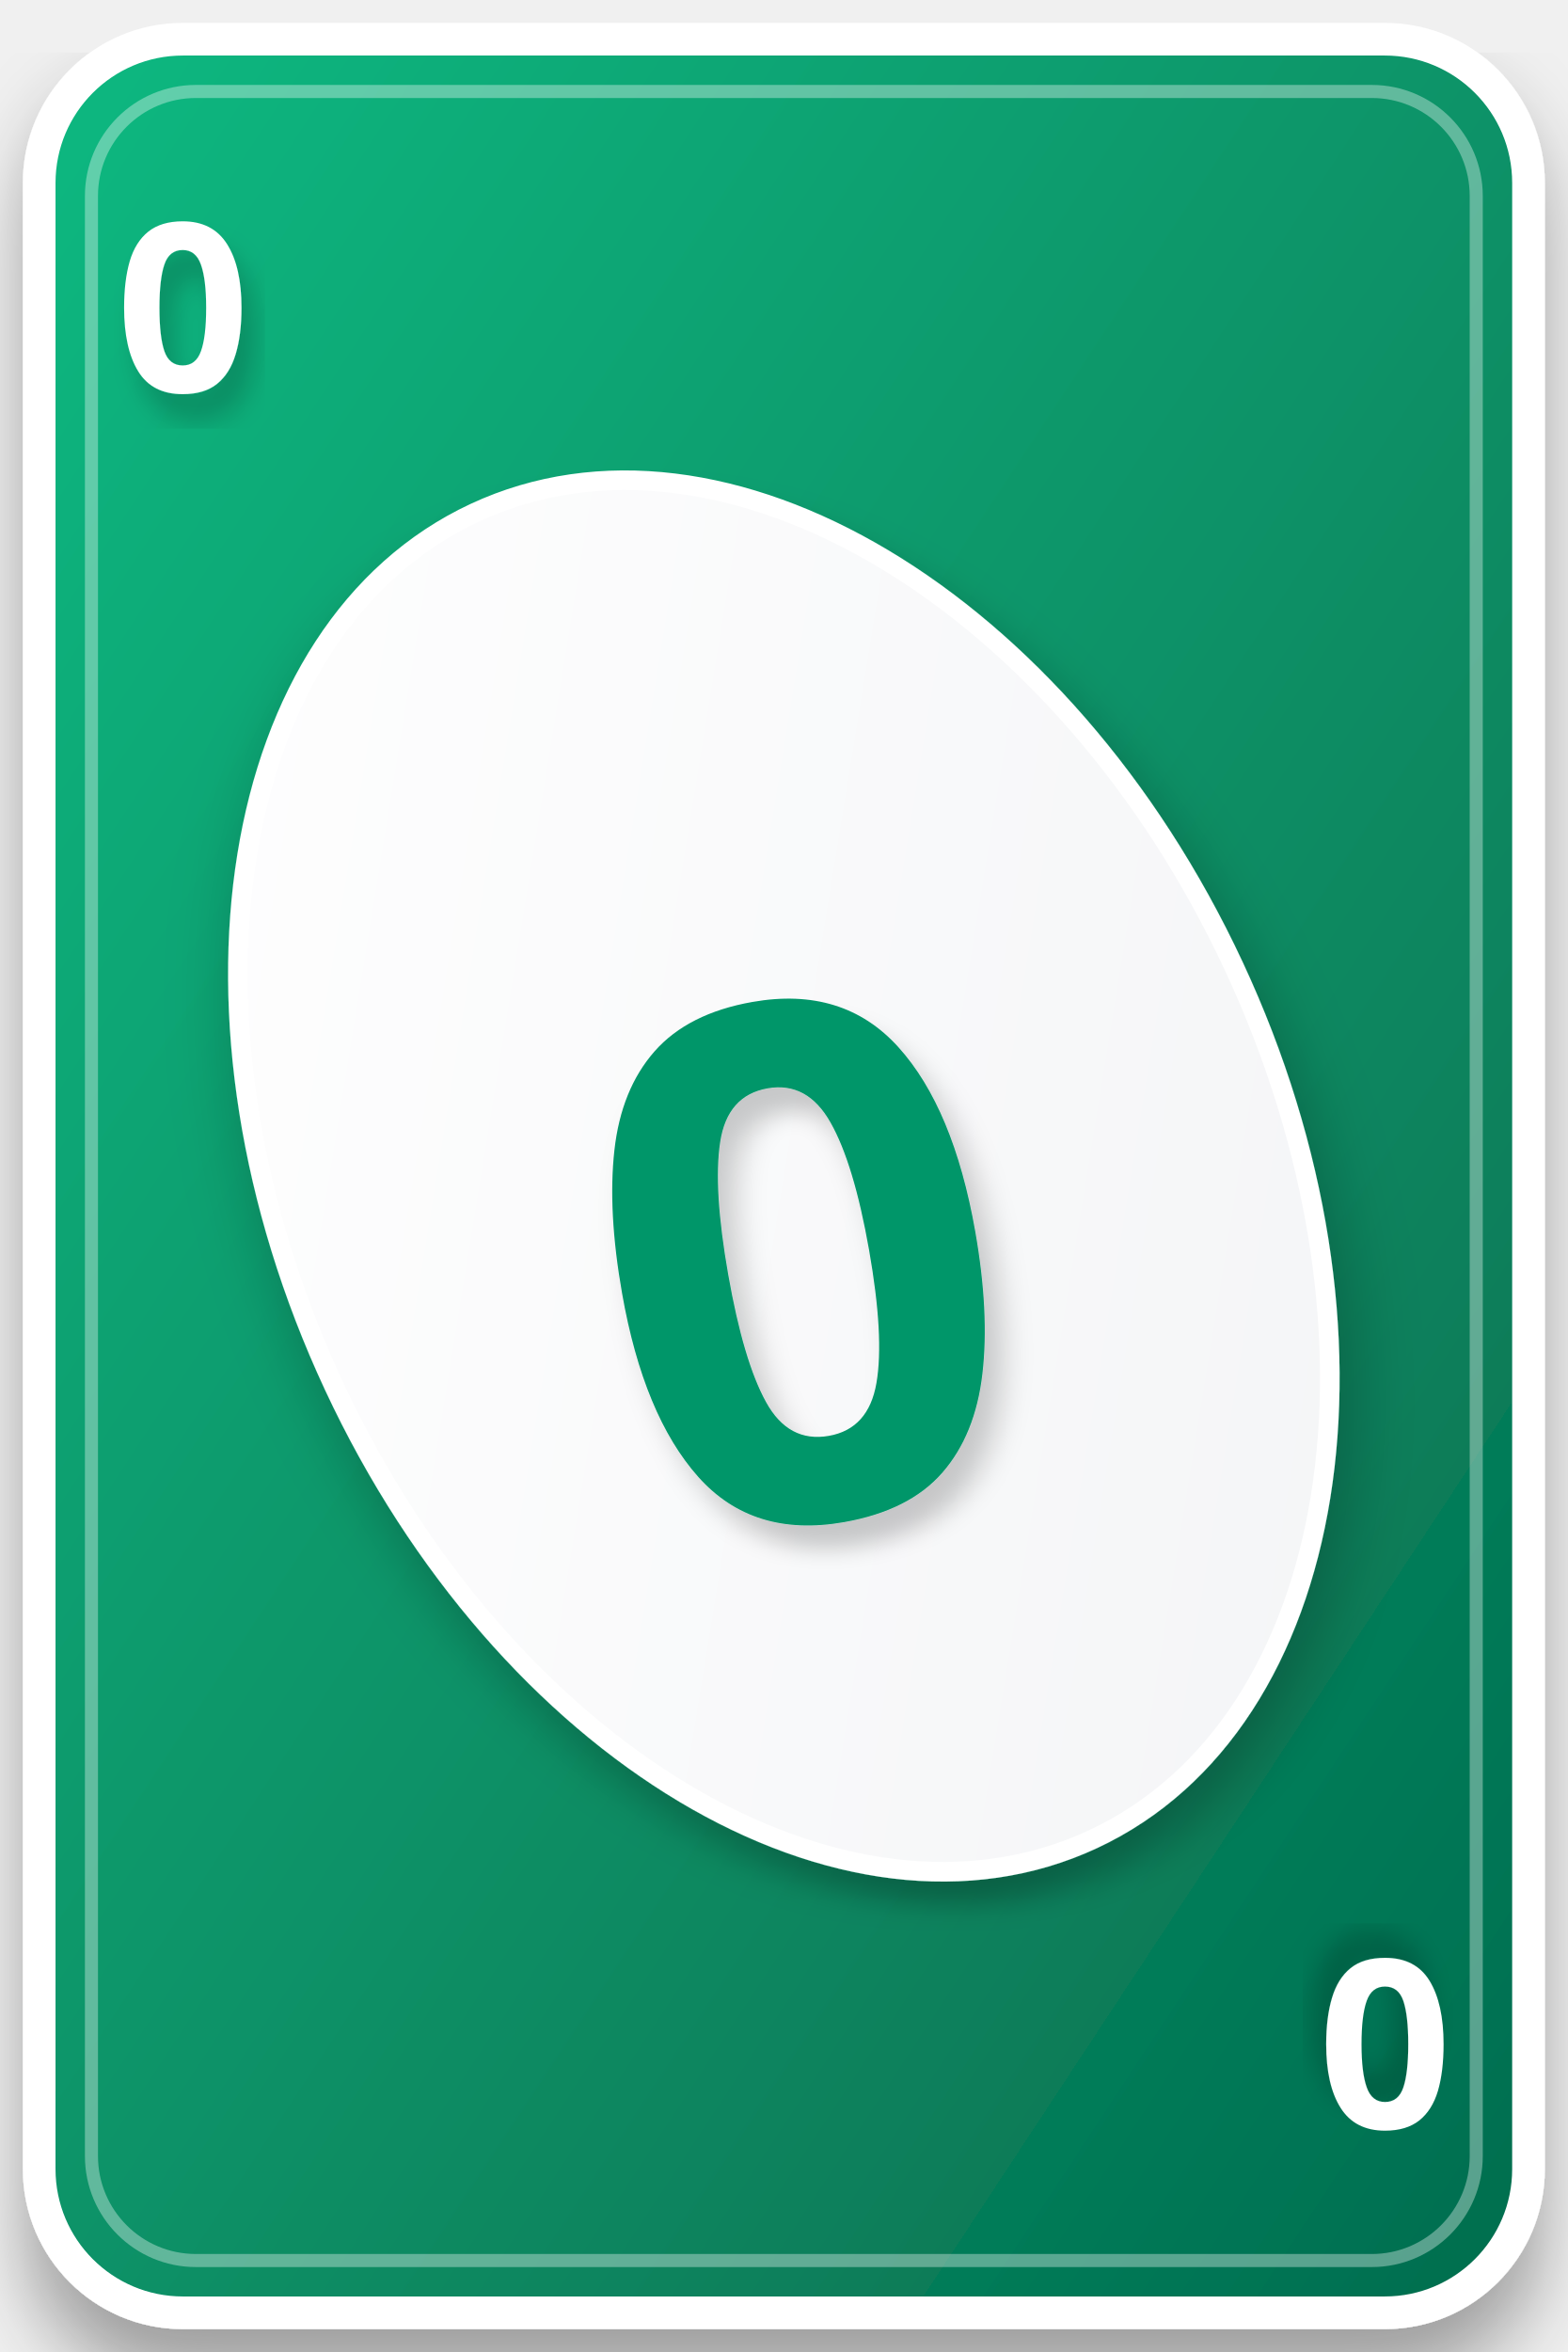
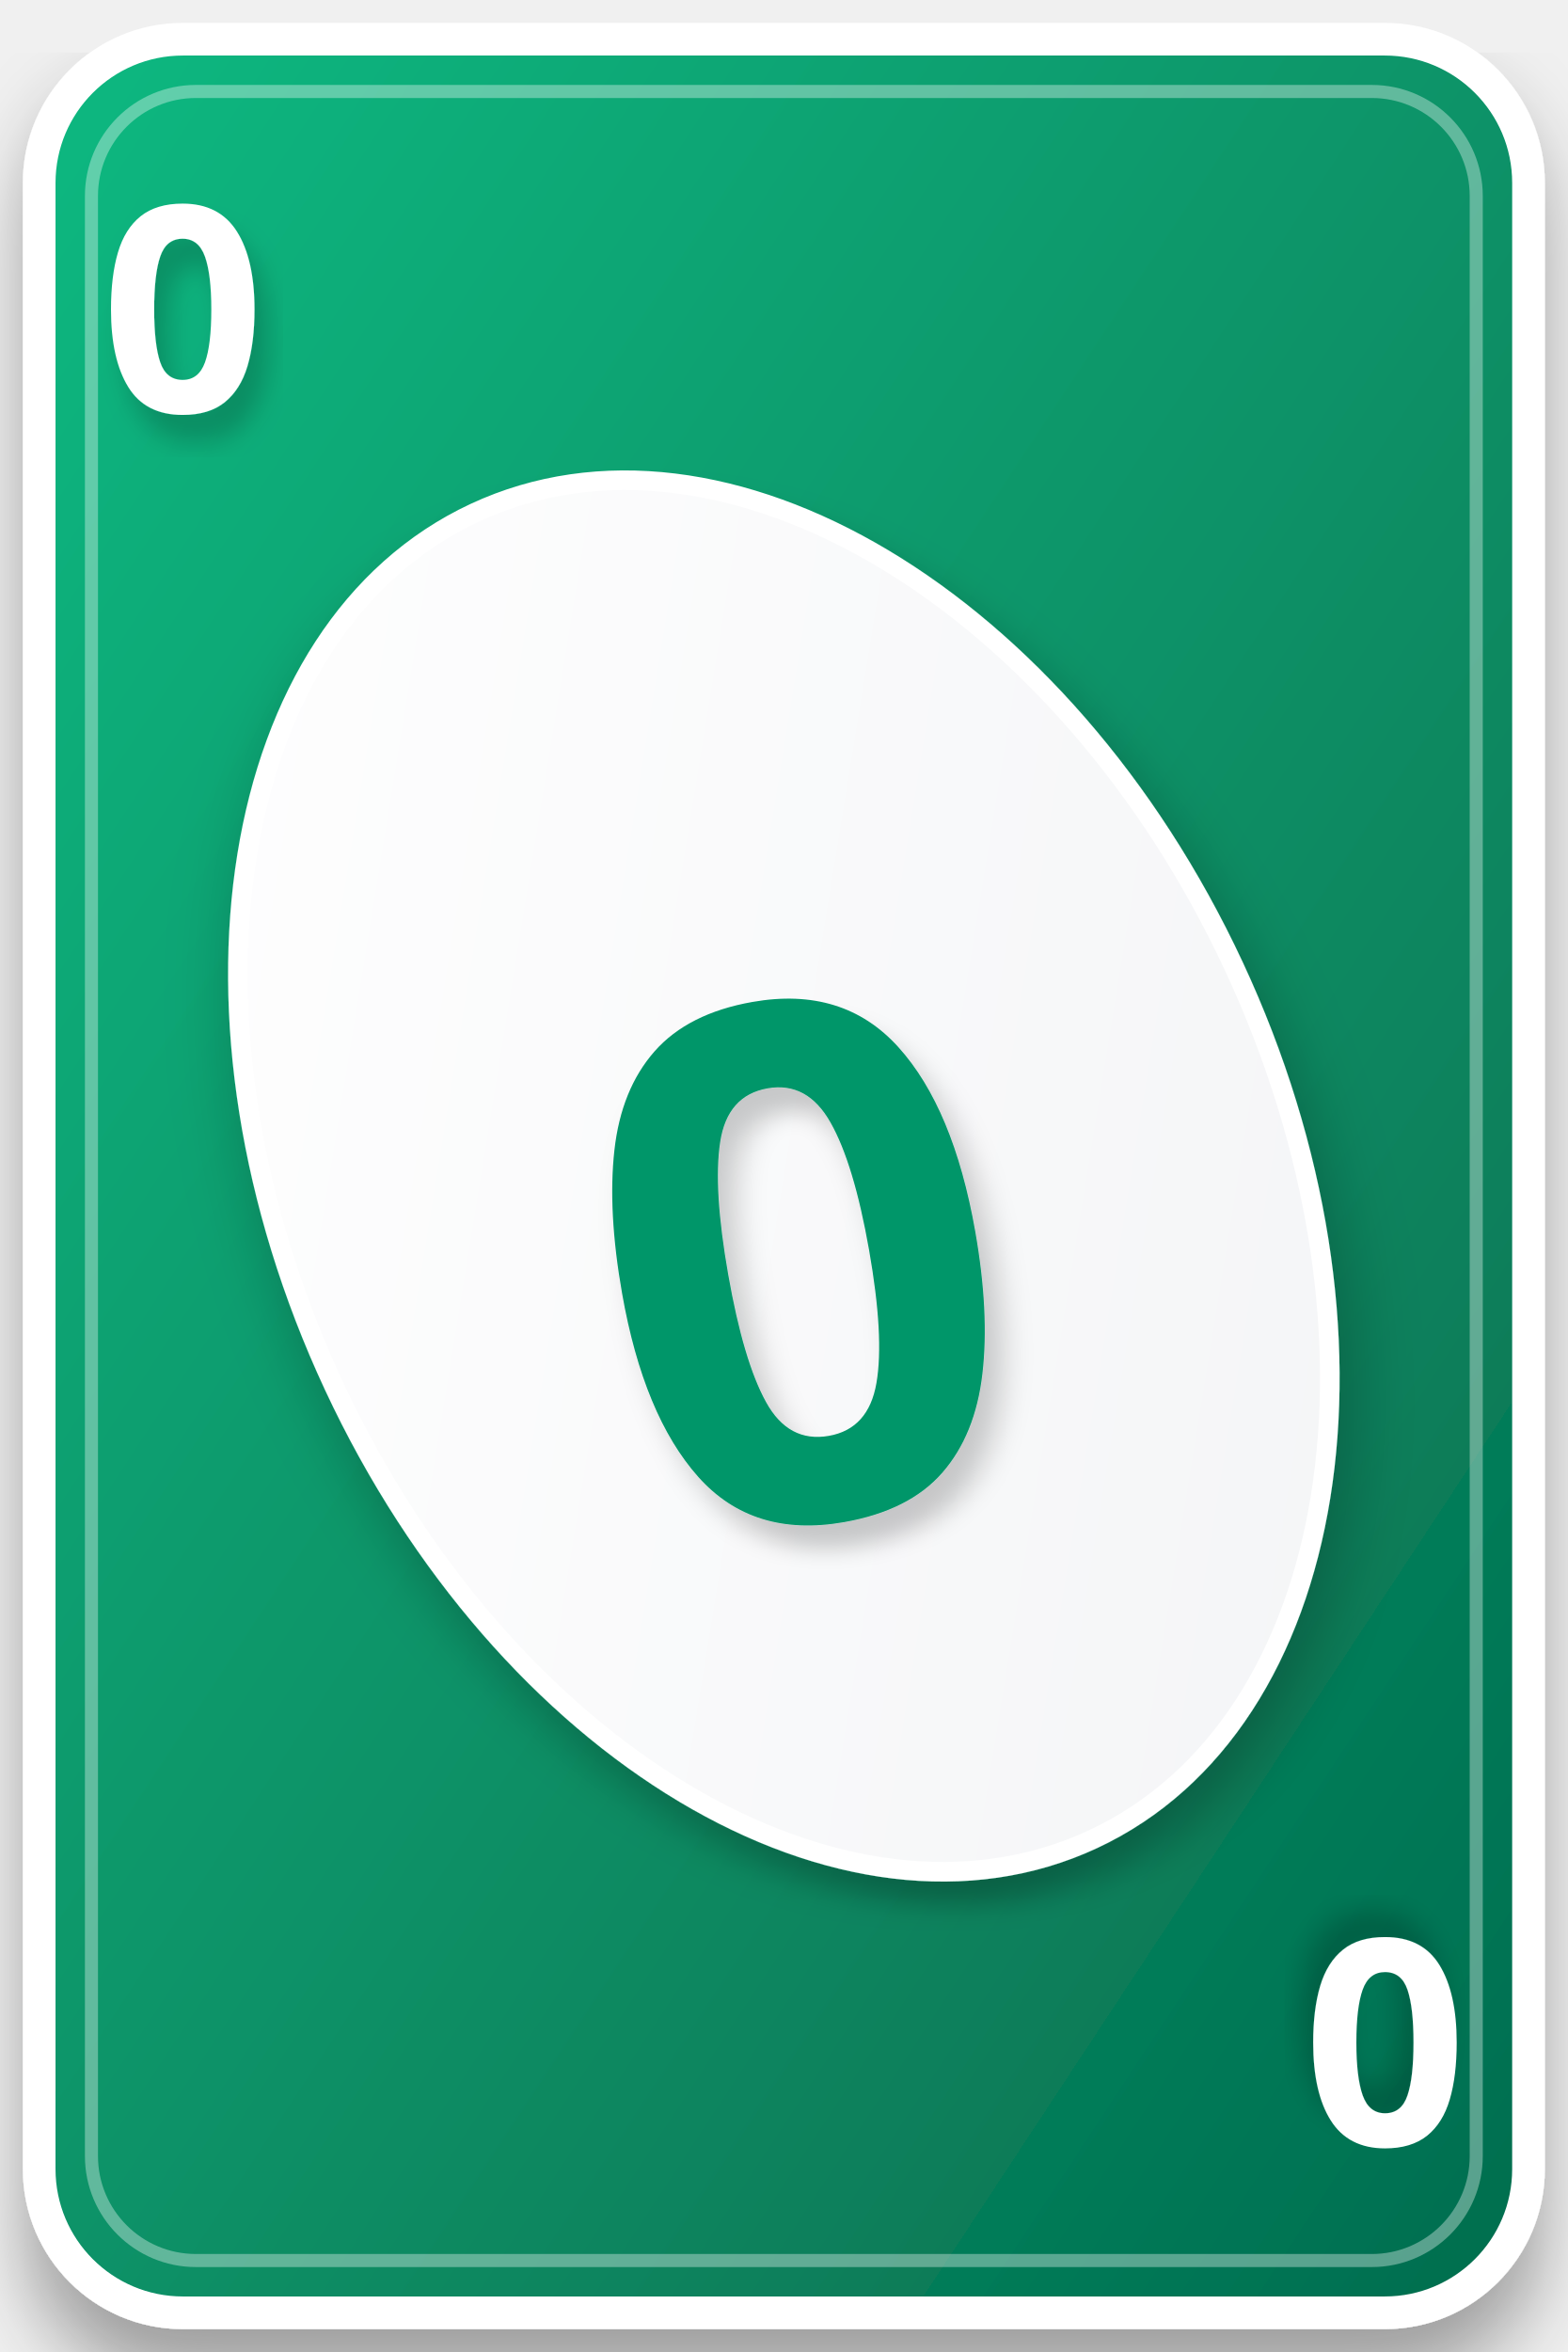
<svg xmlns="http://www.w3.org/2000/svg" viewBox="0 0 240 360" width="240" height="360">
  <defs>
    <linearGradient id="red-grad-green_0" x1="0%" y1="0%" x2="100%" y2="100%">
      <stop offset="0%" stop-color="#FF3B5C" />
      <stop offset="100%" stop-color="#C4001E" />
    </linearGradient>
    <linearGradient id="green-grad-green_0" x1="0%" y1="0%" x2="100%" y2="100%">
      <stop offset="0%" stop-color="#10B981" />
      <stop offset="100%" stop-color="#046C4E" />
    </linearGradient>
    <linearGradient id="blue-grad-green_0" x1="0%" y1="0%" x2="100%" y2="100%">
      <stop offset="0%" stop-color="#3B82F6" />
      <stop offset="100%" stop-color="#1E40AF" />
    </linearGradient>
    <linearGradient id="yellow-grad-green_0" x1="0%" y1="0%" x2="100%" y2="100%">
      <stop offset="0%" stop-color="#FBBF24" />
      <stop offset="100%" stop-color="#D97706" />
    </linearGradient>
    <linearGradient id="wild-grad-green_0" x1="0%" y1="0%" x2="100%" y2="100%">
      <stop offset="0%" stop-color="#2E2640" />
      <stop offset="100%" stop-color="#110E1C" />
    </linearGradient>
    <linearGradient id="oval-grad-green_0" x1="0%" y1="0%" x2="100%" y2="100%">
      <stop offset="0%" stop-color="#FFFFFF" />
      <stop offset="100%" stop-color="#F3F4F6" />
    </linearGradient>
    <linearGradient id="gold-grad-green_0" x1="0%" y1="0%" x2="100%" y2="100%">
      <stop offset="0%" stop-color="#FFE259" />
      <stop offset="100%" stop-color="#FFA751" />
    </linearGradient>
    <filter id="card-shadow-green_0" x="-10%" y="-10%" width="130%" height="130%">
      <feDropShadow dx="0" dy="8" stdDeviation="6" flood-color="#000000" flood-opacity="0.35" />
    </filter>
    <filter id="oval-shadow-green_0" x="-20%" y="-20%" width="140%" height="140%">
      <feDropShadow dx="0" dy="4" stdDeviation="4" flood-color="#000000" flood-opacity="0.25" />
    </filter>
    <filter id="text-shadow-green_0" x="-20%" y="-20%" width="140%" height="140%">
      <feDropShadow dx="2" dy="4" stdDeviation="2" flood-color="#000000" flood-opacity="0.2" />
    </filter>
  </defs>
  <rect x="6" y="6" width="228" height="348" rx="22" ry="22" fill="url(#green-grad-green_0)" stroke="#FFFFFF" stroke-width="5" filter="url(#card-shadow-green_0)" />
  <rect x="14" y="14" width="212" height="332" rx="16" ry="16" fill="none" stroke="rgba(255,255,255,0.35)" stroke-width="2" />
  <ellipse cx="120" cy="180" rx="76" ry="112" transform="rotate(-25 120 180)" fill="url(#oval-grad-green_0)" stroke="#FFFFFF" stroke-width="3" filter="url(#oval-shadow-green_0)" />
  <g transform="translate(120, 180) rotate(-10)">
    <text x="0" y="10" text-anchor="middle" dominant-baseline="central" font-size="110" font-weight="900" font-family="'Arial Black', sans-serif" fill="#059669" filter="url(#text-shadow-green_0)">0</text>
  </g>
  <g transform="translate(28, 46)">
-     <text x="0" y="0" text-anchor="middle" dominant-baseline="central" font-size="36" font-weight="900" font-family="'Arial Black', sans-serif" fill="#FFFFFF" filter="url(#text-shadow-green_0)">0</text>
+     <text x="0" y="0" text-anchor="middle" dominant-baseline="central" font-size="44" font-weight="900" font-family="'Arial Black', sans-serif" fill="#FFFFFF" filter="url(#text-shadow-green_0)">0</text>
  </g>
  <g transform="translate(212, 314) rotate(180)">
-     <text x="0" y="0" text-anchor="middle" dominant-baseline="central" font-size="36" font-weight="900" font-family="'Arial Black', sans-serif" fill="#FFFFFF" filter="url(#text-shadow-green_0)">0</text>
+     <text x="0" y="0" text-anchor="middle" dominant-baseline="central" font-size="44" font-weight="900" font-family="'Arial Black', sans-serif" fill="#FFFFFF" filter="url(#text-shadow-green_0)">0</text>
  </g>
</svg>
